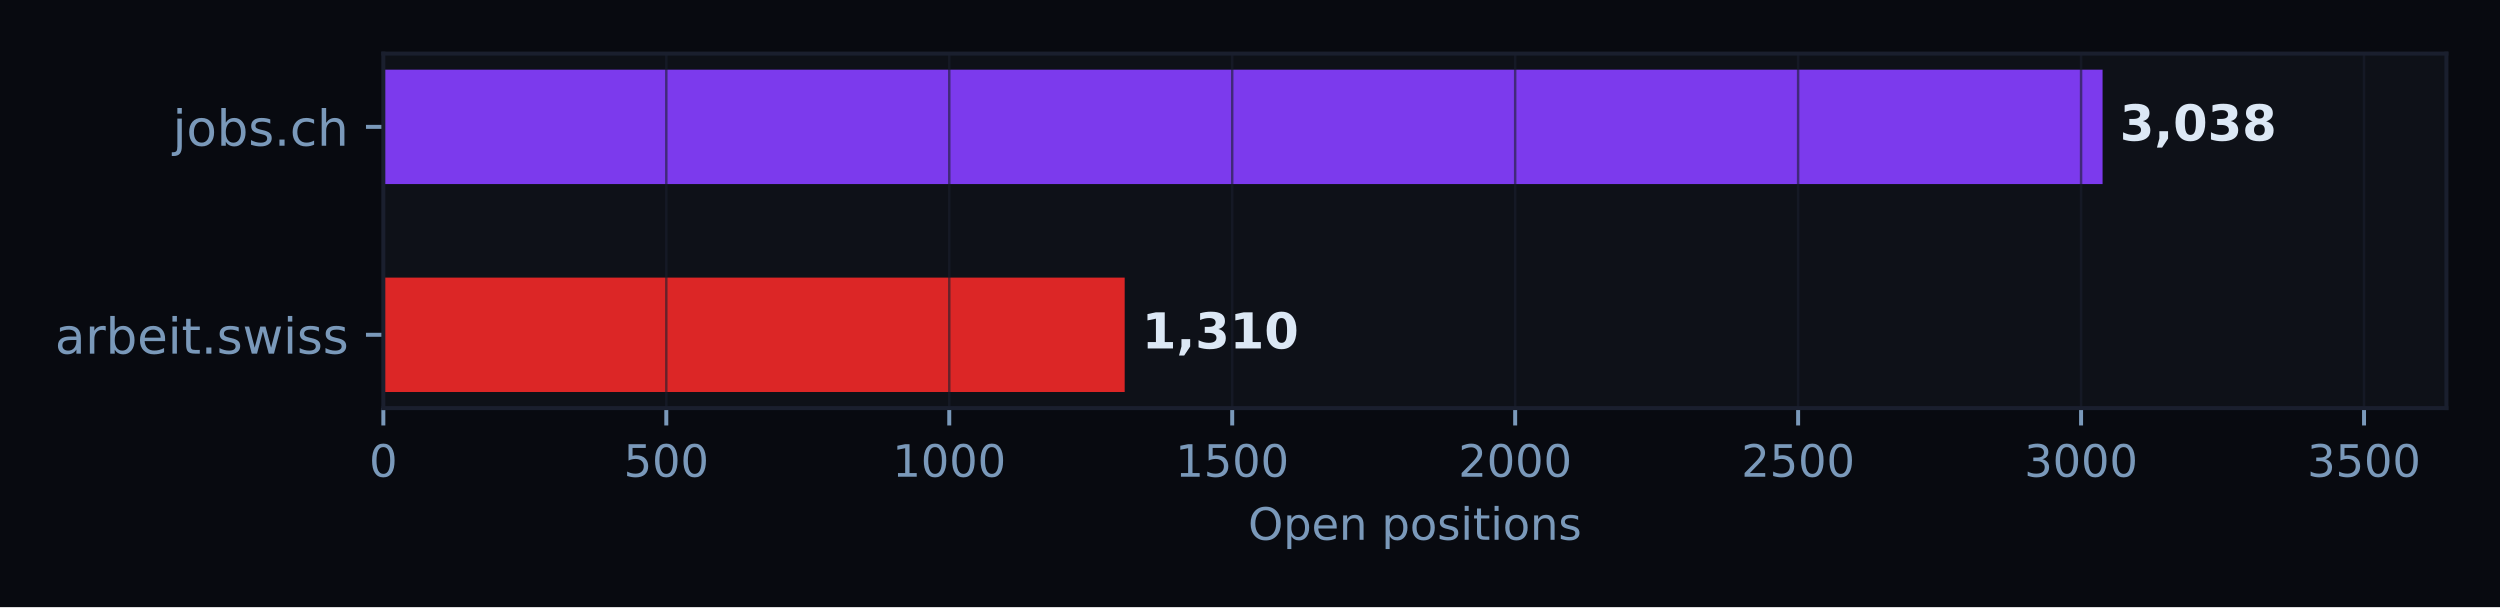
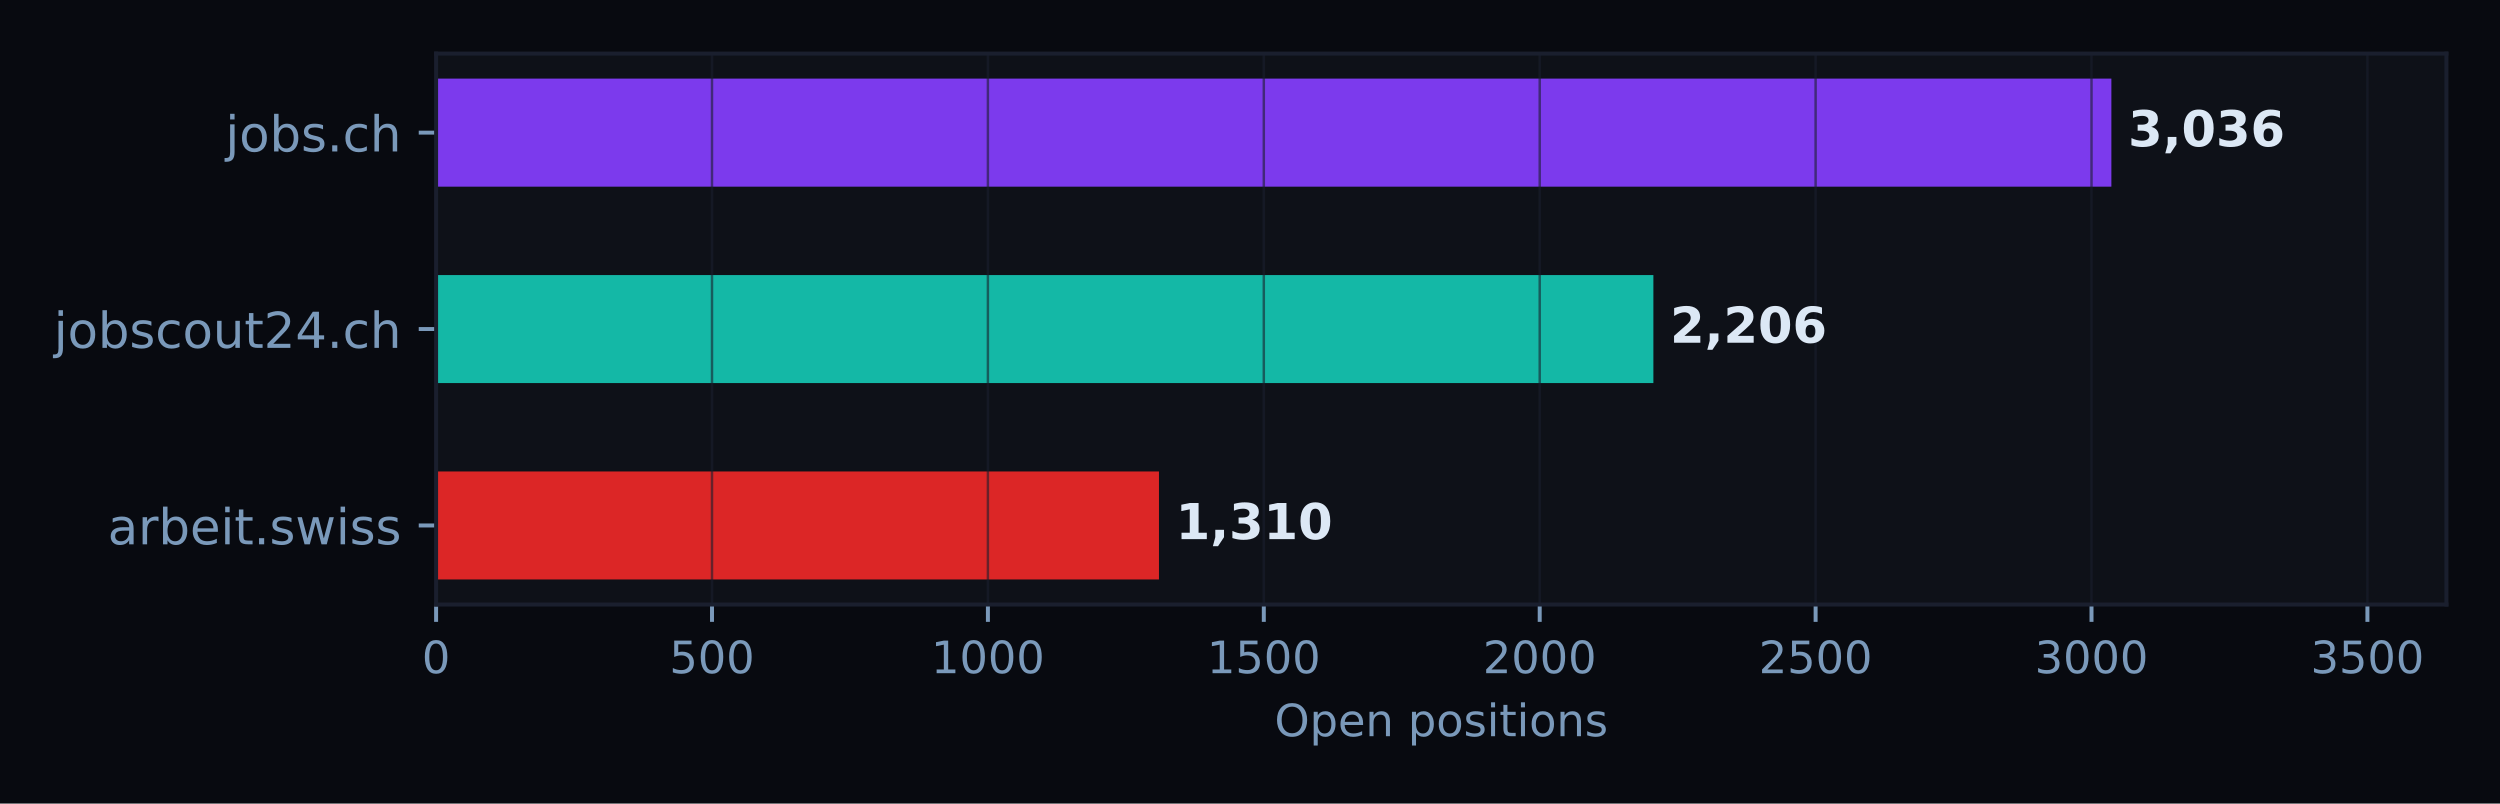
- <svg xmlns="http://www.w3.org/2000/svg" xmlns:xlink="http://www.w3.org/1999/xlink" width="504pt" height="122.4pt" viewBox="0 0 504 122.4" version="1.1">
+ <svg xmlns="http://www.w3.org/2000/svg" xmlns:xlink="http://www.w3.org/1999/xlink" width="504pt" height="162pt" viewBox="0 0 504 162" version="1.1">
  <defs>
    <style type="text/css">*{stroke-linejoin: round; stroke-linecap: butt}</style>
  </defs>
  <g id="figure_1">
    <g id="patch_1">
-       <path d="M 0 122.4  L 504 122.4  L 504 0  L 0 0  z " style="fill: #080a10" />
+       <path d="M 0 162  L 504 162  L 504 0  L 0 0  z " style="fill: #080a10" />
    </g>
    <g id="axes_1">
      <g id="patch_2">
-         <path d="M 77.282 82.273  L 493.2 82.273  L 493.2 10.8  L 77.282 10.8  z " style="fill: #0e1118" />
+         <path d="M 87.918 121.873  L 493.2 121.873  L 493.2 10.8  L 87.918 10.8  z " style="fill: #0e1118" />
      </g>
      <g id="patch_3">
-         <path d="M 77.282 14.049  L 423.88 14.049  L 423.88 37.104  L 77.282 37.104  z " clip-path="url(#p958b3eb272)" style="fill: #7c3aed" />
+         <path d="M 87.918 15.849  L 425.653 15.849  L 425.653 37.628  L 87.918 37.628  z " clip-path="url(#pe635985601)" style="fill: #7c3aed" />
      </g>
      <g id="patch_4">
-         <path d="M 77.282 55.968  L 226.737 55.968  L 226.737 79.024  L 77.282 79.024  z " clip-path="url(#p958b3eb272)" style="fill: #dc2626" />
+         <path d="M 87.918 55.447  L 333.321 55.447  L 333.321 77.226  L 87.918 77.226  z " clip-path="url(#pe635985601)" style="fill: #14b8a6" />
+       </g>
+       <g id="patch_5">
+         <path d="M 87.918 95.045  L 233.647 95.045  L 233.647 116.824  L 87.918 116.824  z " clip-path="url(#pe635985601)" style="fill: #dc2626" />
      </g>
      <g id="matplotlib.axis_1">
        <g id="xtick_1">
          <g id="line2d_1">
-             <path d="M 77.282 82.273  L 77.282 10.8  " clip-path="url(#p958b3eb272)" style="fill: none; stroke: #1a1f2e; stroke-opacity: 0.6; stroke-width: 0.5; stroke-linecap: square" />
+             <path d="M 87.918 121.873  L 87.918 10.8  " clip-path="url(#pe635985601)" style="fill: none; stroke: #1a1f2e; stroke-opacity: 0.6; stroke-width: 0.5; stroke-linecap: square" />
          </g>
          <g id="line2d_2">
            <defs>
              <path id="mff3be124f5" d="M 0 0  L 0 3.5  " style="stroke: #7a99ba; stroke-width: 0.8" />
            </defs>
            <g>
-               <use xlink:href="#mff3be124f5" x="77.282" y="82.273" style="fill: #7a99ba; stroke: #7a99ba; stroke-width: 0.8" />
+               <use xlink:href="#mff3be124f5" x="87.918" y="121.873" style="fill: #7a99ba; stroke: #7a99ba; stroke-width: 0.8" />
            </g>
          </g>
          <g id="text_1">
-             <g style="fill: #7a99ba" transform="translate(74.41869 96.11132) scale(0.09 -0.09)">
+             <g style="fill: #7a99ba" transform="translate(85.05506 135.7113) scale(0.09 -0.09)">
              <defs>
                <path id="DejaVuSans-30" d="M 2034 4250  Q 1547 4250 1301 3770  Q 1056 3291 1056 2328  Q 1056 1369 1301 889  Q 1547 409 2034 409  Q 2525 409 2770 889  Q 3016 1369 3016 2328  Q 3016 3291 2770 3770  Q 2525 4250 2034 4250  z M 2034 4750  Q 2819 4750 3233 4129  Q 3647 3509 3647 2328  Q 3647 1150 3233 529  Q 2819 -91 2034 -91  Q 1250 -91 836 529  Q 422 1150 422 2328  Q 422 3509 836 4129  Q 1250 4750 2034 4750  z " transform="scale(0.015625)" />
              </defs>
              <use xlink:href="#DejaVuSans-30" />
            </g>
          </g>
        </g>
        <g id="xtick_2">
          <g id="line2d_3">
-             <path d="M 134.326 82.273  L 134.326 10.8  " clip-path="url(#p958b3eb272)" style="fill: none; stroke: #1a1f2e; stroke-opacity: 0.6; stroke-width: 0.5; stroke-linecap: square" />
+             <path d="M 143.54 121.873  L 143.54 10.8  " clip-path="url(#pe635985601)" style="fill: none; stroke: #1a1f2e; stroke-opacity: 0.6; stroke-width: 0.5; stroke-linecap: square" />
          </g>
          <g id="line2d_4">
            <g>
-               <use xlink:href="#mff3be124f5" x="134.326" y="82.273" style="fill: #7a99ba; stroke: #7a99ba; stroke-width: 0.8" />
+               <use xlink:href="#mff3be124f5" x="143.54" y="121.873" style="fill: #7a99ba; stroke: #7a99ba; stroke-width: 0.8" />
            </g>
          </g>
          <g id="text_2">
-             <g style="fill: #7a99ba" transform="translate(125.7363 96.11132) scale(0.09 -0.09)">
+             <g style="fill: #7a99ba" transform="translate(134.9505 135.7113) scale(0.09 -0.09)">
              <defs>
                <path id="DejaVuSans-35" d="M 691 4666  L 3169 4666  L 3169 4134  L 1269 4134  L 1269 2991  Q 1406 3038 1543 3061  Q 1681 3084 1819 3084  Q 2600 3084 3056 2656  Q 3513 2228 3513 1497  Q 3513 744 3044 326  Q 2575 -91 1722 -91  Q 1428 -91 1123 -41  Q 819 9 494 109  L 494 744  Q 775 591 1075 516  Q 1375 441 1709 441  Q 2250 441 2565 725  Q 2881 1009 2881 1497  Q 2881 1984 2565 2268  Q 2250 2553 1709 2553  Q 1456 2553 1204 2497  Q 953 2441 691 2322  L 691 4666  z " transform="scale(0.015625)" />
              </defs>
              <use xlink:href="#DejaVuSans-35" />
              <use xlink:href="#DejaVuSans-30" x="63.623" />
              <use xlink:href="#DejaVuSans-30" x="127.246" />
            </g>
          </g>
        </g>
        <g id="xtick_3">
          <g id="line2d_5">
-             <path d="M 191.37 82.273  L 191.37 10.8  " clip-path="url(#p958b3eb272)" style="fill: none; stroke: #1a1f2e; stroke-opacity: 0.6; stroke-width: 0.5; stroke-linecap: square" />
+             <path d="M 199.162 121.873  L 199.162 10.8  " clip-path="url(#pe635985601)" style="fill: none; stroke: #1a1f2e; stroke-opacity: 0.6; stroke-width: 0.5; stroke-linecap: square" />
          </g>
          <g id="line2d_6">
            <g>
-               <use xlink:href="#mff3be124f5" x="191.37" y="82.273" style="fill: #7a99ba; stroke: #7a99ba; stroke-width: 0.8" />
+               <use xlink:href="#mff3be124f5" x="199.162" y="121.873" style="fill: #7a99ba; stroke: #7a99ba; stroke-width: 0.8" />
            </g>
          </g>
          <g id="text_3">
-             <g style="fill: #7a99ba" transform="translate(179.917 96.11132) scale(0.09 -0.09)">
+             <g style="fill: #7a99ba" transform="translate(187.709 135.7113) scale(0.09 -0.09)">
              <defs>
                <path id="DejaVuSans-31" d="M 794 531  L 1825 531  L 1825 4091  L 703 3866  L 703 4441  L 1819 4666  L 2450 4666  L 2450 531  L 3481 531  L 3481 0  L 794 0  L 794 531  z " transform="scale(0.015625)" />
              </defs>
              <use xlink:href="#DejaVuSans-31" />
              <use xlink:href="#DejaVuSans-30" x="63.623" />
              <use xlink:href="#DejaVuSans-30" x="127.246" />
              <use xlink:href="#DejaVuSans-30" x="190.869" />
            </g>
          </g>
        </g>
        <g id="xtick_4">
          <g id="line2d_7">
-             <path d="M 248.413 82.273  L 248.413 10.8  " clip-path="url(#p958b3eb272)" style="fill: none; stroke: #1a1f2e; stroke-opacity: 0.6; stroke-width: 0.5; stroke-linecap: square" />
+             <path d="M 254.783 121.873  L 254.783 10.8  " clip-path="url(#pe635985601)" style="fill: none; stroke: #1a1f2e; stroke-opacity: 0.6; stroke-width: 0.5; stroke-linecap: square" />
          </g>
          <g id="line2d_8">
            <g>
-               <use xlink:href="#mff3be124f5" x="248.413" y="82.273" style="fill: #7a99ba; stroke: #7a99ba; stroke-width: 0.8" />
+               <use xlink:href="#mff3be124f5" x="254.783" y="121.873" style="fill: #7a99ba; stroke: #7a99ba; stroke-width: 0.8" />
            </g>
          </g>
          <g id="text_4">
-             <g style="fill: #7a99ba" transform="translate(236.9609 96.11132) scale(0.09 -0.09)">
+             <g style="fill: #7a99ba" transform="translate(243.3307 135.7113) scale(0.09 -0.09)">
              <use xlink:href="#DejaVuSans-31" />
              <use xlink:href="#DejaVuSans-35" x="63.623" />
              <use xlink:href="#DejaVuSans-30" x="127.246" />
              <use xlink:href="#DejaVuSans-30" x="190.869" />
            </g>
          </g>
        </g>
        <g id="xtick_5">
          <g id="line2d_9">
-             <path d="M 305.457 82.273  L 305.457 10.8  " clip-path="url(#p958b3eb272)" style="fill: none; stroke: #1a1f2e; stroke-opacity: 0.6; stroke-width: 0.5; stroke-linecap: square" />
+             <path d="M 310.405 121.873  L 310.405 10.8  " clip-path="url(#pe635985601)" style="fill: none; stroke: #1a1f2e; stroke-opacity: 0.6; stroke-width: 0.5; stroke-linecap: square" />
          </g>
          <g id="line2d_10">
            <g>
-               <use xlink:href="#mff3be124f5" x="305.457" y="82.273" style="fill: #7a99ba; stroke: #7a99ba; stroke-width: 0.8" />
+               <use xlink:href="#mff3be124f5" x="310.405" y="121.873" style="fill: #7a99ba; stroke: #7a99ba; stroke-width: 0.8" />
            </g>
          </g>
          <g id="text_5">
-             <g style="fill: #7a99ba" transform="translate(294.0048 96.11132) scale(0.09 -0.09)">
+             <g style="fill: #7a99ba" transform="translate(298.9524 135.7113) scale(0.09 -0.09)">
              <defs>
                <path id="DejaVuSans-32" d="M 1228 531  L 3431 531  L 3431 0  L 469 0  L 469 531  Q 828 903 1448 1529  Q 2069 2156 2228 2338  Q 2531 2678 2651 2914  Q 2772 3150 2772 3378  Q 2772 3750 2511 3984  Q 2250 4219 1831 4219  Q 1534 4219 1204 4116  Q 875 4013 500 3803  L 500 4441  Q 881 4594 1212 4672  Q 1544 4750 1819 4750  Q 2544 4750 2975 4387  Q 3406 4025 3406 3419  Q 3406 3131 3298 2873  Q 3191 2616 2906 2266  Q 2828 2175 2409 1742  Q 1991 1309 1228 531  z " transform="scale(0.015625)" />
              </defs>
              <use xlink:href="#DejaVuSans-32" />
              <use xlink:href="#DejaVuSans-30" x="63.623" />
              <use xlink:href="#DejaVuSans-30" x="127.246" />
              <use xlink:href="#DejaVuSans-30" x="190.869" />
            </g>
          </g>
        </g>
        <g id="xtick_6">
          <g id="line2d_11">
-             <path d="M 362.501 82.273  L 362.501 10.8  " clip-path="url(#p958b3eb272)" style="fill: none; stroke: #1a1f2e; stroke-opacity: 0.6; stroke-width: 0.5; stroke-linecap: square" />
+             <path d="M 366.027 121.873  L 366.027 10.8  " clip-path="url(#pe635985601)" style="fill: none; stroke: #1a1f2e; stroke-opacity: 0.6; stroke-width: 0.5; stroke-linecap: square" />
          </g>
          <g id="line2d_12">
            <g>
-               <use xlink:href="#mff3be124f5" x="362.501" y="82.273" style="fill: #7a99ba; stroke: #7a99ba; stroke-width: 0.8" />
+               <use xlink:href="#mff3be124f5" x="366.027" y="121.873" style="fill: #7a99ba; stroke: #7a99ba; stroke-width: 0.8" />
            </g>
          </g>
          <g id="text_6">
-             <g style="fill: #7a99ba" transform="translate(351.0486 96.11132) scale(0.09 -0.09)">
+             <g style="fill: #7a99ba" transform="translate(354.5741 135.7113) scale(0.09 -0.09)">
              <use xlink:href="#DejaVuSans-32" />
              <use xlink:href="#DejaVuSans-35" x="63.623" />
              <use xlink:href="#DejaVuSans-30" x="127.246" />
              <use xlink:href="#DejaVuSans-30" x="190.869" />
            </g>
          </g>
        </g>
        <g id="xtick_7">
          <g id="line2d_13">
-             <path d="M 419.545 82.273  L 419.545 10.8  " clip-path="url(#p958b3eb272)" style="fill: none; stroke: #1a1f2e; stroke-opacity: 0.6; stroke-width: 0.5; stroke-linecap: square" />
+             <path d="M 421.648 121.873  L 421.648 10.8  " clip-path="url(#pe635985601)" style="fill: none; stroke: #1a1f2e; stroke-opacity: 0.6; stroke-width: 0.5; stroke-linecap: square" />
          </g>
          <g id="line2d_14">
            <g>
-               <use xlink:href="#mff3be124f5" x="419.545" y="82.273" style="fill: #7a99ba; stroke: #7a99ba; stroke-width: 0.8" />
+               <use xlink:href="#mff3be124f5" x="421.648" y="121.873" style="fill: #7a99ba; stroke: #7a99ba; stroke-width: 0.8" />
            </g>
          </g>
          <g id="text_7">
-             <g style="fill: #7a99ba" transform="translate(408.0925 96.11132) scale(0.09 -0.09)">
+             <g style="fill: #7a99ba" transform="translate(410.1958 135.7113) scale(0.09 -0.09)">
              <defs>
                <path id="DejaVuSans-33" d="M 2597 2516  Q 3050 2419 3304 2112  Q 3559 1806 3559 1356  Q 3559 666 3084 287  Q 2609 -91 1734 -91  Q 1441 -91 1130 -33  Q 819 25 488 141  L 488 750  Q 750 597 1062 519  Q 1375 441 1716 441  Q 2309 441 2620 675  Q 2931 909 2931 1356  Q 2931 1769 2642 2001  Q 2353 2234 1838 2234  L 1294 2234  L 1294 2753  L 1863 2753  Q 2328 2753 2575 2939  Q 2822 3125 2822 3475  Q 2822 3834 2567 4026  Q 2313 4219 1838 4219  Q 1578 4219 1281 4162  Q 984 4106 628 3988  L 628 4550  Q 988 4650 1302 4700  Q 1616 4750 1894 4750  Q 2613 4750 3031 4423  Q 3450 4097 3450 3541  Q 3450 3153 3228 2886  Q 3006 2619 2597 2516  z " transform="scale(0.015625)" />
              </defs>
              <use xlink:href="#DejaVuSans-33" />
              <use xlink:href="#DejaVuSans-30" x="63.623" />
              <use xlink:href="#DejaVuSans-30" x="127.246" />
              <use xlink:href="#DejaVuSans-30" x="190.869" />
            </g>
          </g>
        </g>
        <g id="xtick_8">
          <g id="line2d_15">
-             <path d="M 476.589 82.273  L 476.589 10.8  " clip-path="url(#p958b3eb272)" style="fill: none; stroke: #1a1f2e; stroke-opacity: 0.6; stroke-width: 0.5; stroke-linecap: square" />
+             <path d="M 477.27 121.873  L 477.27 10.8  " clip-path="url(#pe635985601)" style="fill: none; stroke: #1a1f2e; stroke-opacity: 0.6; stroke-width: 0.5; stroke-linecap: square" />
          </g>
          <g id="line2d_16">
            <g>
-               <use xlink:href="#mff3be124f5" x="476.589" y="82.273" style="fill: #7a99ba; stroke: #7a99ba; stroke-width: 0.8" />
+               <use xlink:href="#mff3be124f5" x="477.27" y="121.873" style="fill: #7a99ba; stroke: #7a99ba; stroke-width: 0.8" />
            </g>
          </g>
          <g id="text_8">
-             <g style="fill: #7a99ba" transform="translate(465.1363 96.11132) scale(0.09 -0.09)">
+             <g style="fill: #7a99ba" transform="translate(465.8175 135.7113) scale(0.09 -0.09)">
              <use xlink:href="#DejaVuSans-33" />
              <use xlink:href="#DejaVuSans-35" x="63.623" />
              <use xlink:href="#DejaVuSans-30" x="127.246" />
              <use xlink:href="#DejaVuSans-30" x="190.869" />
            </g>
          </g>
        </g>
        <g id="text_9">
-           <g style="fill: #7a99ba" transform="translate(251.6224 108.8216) scale(0.09 -0.09)">
+           <g style="fill: #7a99ba" transform="translate(256.9406 148.4216) scale(0.09 -0.09)">
            <defs>
              <path id="DejaVuSans-4f" d="M 2522 4238  Q 1834 4238 1429 3725  Q 1025 3213 1025 2328  Q 1025 1447 1429 934  Q 1834 422 2522 422  Q 3209 422 3611 934  Q 4013 1447 4013 2328  Q 4013 3213 3611 3725  Q 3209 4238 2522 4238  z M 2522 4750  Q 3503 4750 4090 4092  Q 4678 3434 4678 2328  Q 4678 1225 4090 567  Q 3503 -91 2522 -91  Q 1538 -91 948 565  Q 359 1222 359 2328  Q 359 3434 948 4092  Q 1538 4750 2522 4750  z " transform="scale(0.015625)" />
              <path id="DejaVuSans-70" d="M 1159 525  L 1159 -1331  L 581 -1331  L 581 3500  L 1159 3500  L 1159 2969  Q 1341 3281 1617 3432  Q 1894 3584 2278 3584  Q 2916 3584 3314 3078  Q 3713 2572 3713 1747  Q 3713 922 3314 415  Q 2916 -91 2278 -91  Q 1894 -91 1617 61  Q 1341 213 1159 525  z M 3116 1747  Q 3116 2381 2855 2742  Q 2594 3103 2138 3103  Q 1681 3103 1420 2742  Q 1159 2381 1159 1747  Q 1159 1113 1420 752  Q 1681 391 2138 391  Q 2594 391 2855 752  Q 3116 1113 3116 1747  z " transform="scale(0.015625)" />
              <path id="DejaVuSans-65" d="M 3597 1894  L 3597 1613  L 953 1613  Q 991 1019 1311 708  Q 1631 397 2203 397  Q 2534 397 2845 478  Q 3156 559 3463 722  L 3463 178  Q 3153 47 2828 -22  Q 2503 -91 2169 -91  Q 1331 -91 842 396  Q 353 884 353 1716  Q 353 2575 817 3079  Q 1281 3584 2069 3584  Q 2775 3584 3186 3129  Q 3597 2675 3597 1894  z M 3022 2063  Q 3016 2534 2758 2815  Q 2500 3097 2075 3097  Q 1594 3097 1305 2825  Q 1016 2553 972 2059  L 3022 2063  z " transform="scale(0.015625)" />
              <path id="DejaVuSans-6e" d="M 3513 2113  L 3513 0  L 2938 0  L 2938 2094  Q 2938 2591 2744 2837  Q 2550 3084 2163 3084  Q 1697 3084 1428 2787  Q 1159 2491 1159 1978  L 1159 0  L 581 0  L 581 3500  L 1159 3500  L 1159 2956  Q 1366 3272 1645 3428  Q 1925 3584 2291 3584  Q 2894 3584 3203 3211  Q 3513 2838 3513 2113  z " transform="scale(0.015625)" />
              <path id="DejaVuSans-20" transform="scale(0.015625)" />
              <path id="DejaVuSans-6f" d="M 1959 3097  Q 1497 3097 1228 2736  Q 959 2375 959 1747  Q 959 1119 1226 758  Q 1494 397 1959 397  Q 2419 397 2687 759  Q 2956 1122 2956 1747  Q 2956 2369 2687 2733  Q 2419 3097 1959 3097  z M 1959 3584  Q 2709 3584 3137 3096  Q 3566 2609 3566 1747  Q 3566 888 3137 398  Q 2709 -91 1959 -91  Q 1206 -91 779 398  Q 353 888 353 1747  Q 353 2609 779 3096  Q 1206 3584 1959 3584  z " transform="scale(0.015625)" />
              <path id="DejaVuSans-73" d="M 2834 3397  L 2834 2853  Q 2591 2978 2328 3040  Q 2066 3103 1784 3103  Q 1356 3103 1142 2972  Q 928 2841 928 2578  Q 928 2378 1081 2264  Q 1234 2150 1697 2047  L 1894 2003  Q 2506 1872 2764 1633  Q 3022 1394 3022 966  Q 3022 478 2636 193  Q 2250 -91 1575 -91  Q 1294 -91 989 -36  Q 684 19 347 128  L 347 722  Q 666 556 975 473  Q 1284 391 1588 391  Q 1994 391 2212 530  Q 2431 669 2431 922  Q 2431 1156 2273 1281  Q 2116 1406 1581 1522  L 1381 1569  Q 847 1681 609 1914  Q 372 2147 372 2553  Q 372 3047 722 3315  Q 1072 3584 1716 3584  Q 2034 3584 2315 3537  Q 2597 3491 2834 3397  z " transform="scale(0.015625)" />
              <path id="DejaVuSans-69" d="M 603 3500  L 1178 3500  L 1178 0  L 603 0  L 603 3500  z M 603 4863  L 1178 4863  L 1178 4134  L 603 4134  L 603 4863  z " transform="scale(0.015625)" />
              <path id="DejaVuSans-74" d="M 1172 4494  L 1172 3500  L 2356 3500  L 2356 3053  L 1172 3053  L 1172 1153  Q 1172 725 1289 603  Q 1406 481 1766 481  L 2356 481  L 2356 0  L 1766 0  Q 1100 0 847 248  Q 594 497 594 1153  L 594 3053  L 172 3053  L 172 3500  L 594 3500  L 594 4494  L 1172 4494  z " transform="scale(0.015625)" />
            </defs>
            <use xlink:href="#DejaVuSans-4f" />
            <use xlink:href="#DejaVuSans-70" x="78.711" />
            <use xlink:href="#DejaVuSans-65" x="142.188" />
            <use xlink:href="#DejaVuSans-6e" x="203.711" />
            <use xlink:href="#DejaVuSans-20" x="267.09" />
            <use xlink:href="#DejaVuSans-70" x="298.877" />
            <use xlink:href="#DejaVuSans-6f" x="362.354" />
            <use xlink:href="#DejaVuSans-73" x="423.535" />
            <use xlink:href="#DejaVuSans-69" x="475.635" />
            <use xlink:href="#DejaVuSans-74" x="503.418" />
            <use xlink:href="#DejaVuSans-69" x="542.627" />
            <use xlink:href="#DejaVuSans-6f" x="570.41" />
            <use xlink:href="#DejaVuSans-6e" x="631.592" />
            <use xlink:href="#DejaVuSans-73" x="694.971" />
          </g>
        </g>
      </g>
      <g id="matplotlib.axis_2">
        <g id="ytick_1">
          <g id="line2d_17">
            <defs>
              <path id="mdf66c61492" d="M 0 0  L -3.5 0  " style="stroke: #7a99ba; stroke-width: 0.8" />
            </defs>
            <g>
-               <use xlink:href="#mdf66c61492" x="77.282" y="25.577" style="fill: #7a99ba; stroke: #7a99ba; stroke-width: 0.8" />
+               <use xlink:href="#mdf66c61492" x="87.918" y="26.738" style="fill: #7a99ba; stroke: #7a99ba; stroke-width: 0.8" />
            </g>
          </g>
          <g id="text_10">
-             <g style="fill: #7a99ba" transform="translate(34.81307 29.37584) scale(0.1 -0.1)">
+             <g style="fill: #7a99ba" transform="translate(45.44943 30.53746) scale(0.1 -0.1)">
              <defs>
                <path id="DejaVuSans-6a" d="M 603 3500  L 1178 3500  L 1178 -63  Q 1178 -731 923 -1031  Q 669 -1331 103 -1331  L -116 -1331  L -116 -844  L 38 -844  Q 366 -844 484 -692  Q 603 -541 603 -63  L 603 3500  z M 603 4863  L 1178 4863  L 1178 4134  L 603 4134  L 603 4863  z " transform="scale(0.015625)" />
                <path id="DejaVuSans-62" d="M 3116 1747  Q 3116 2381 2855 2742  Q 2594 3103 2138 3103  Q 1681 3103 1420 2742  Q 1159 2381 1159 1747  Q 1159 1113 1420 752  Q 1681 391 2138 391  Q 2594 391 2855 752  Q 3116 1113 3116 1747  z M 1159 2969  Q 1341 3281 1617 3432  Q 1894 3584 2278 3584  Q 2916 3584 3314 3078  Q 3713 2572 3713 1747  Q 3713 922 3314 415  Q 2916 -91 2278 -91  Q 1894 -91 1617 61  Q 1341 213 1159 525  L 1159 0  L 581 0  L 581 4863  L 1159 4863  L 1159 2969  z " transform="scale(0.015625)" />
                <path id="DejaVuSans-2e" d="M 684 794  L 1344 794  L 1344 0  L 684 0  L 684 794  z " transform="scale(0.015625)" />
                <path id="DejaVuSans-63" d="M 3122 3366  L 3122 2828  Q 2878 2963 2633 3030  Q 2388 3097 2138 3097  Q 1578 3097 1268 2742  Q 959 2388 959 1747  Q 959 1106 1268 751  Q 1578 397 2138 397  Q 2388 397 2633 464  Q 2878 531 3122 666  L 3122 134  Q 2881 22 2623 -34  Q 2366 -91 2075 -91  Q 1284 -91 818 406  Q 353 903 353 1747  Q 353 2603 823 3093  Q 1294 3584 2113 3584  Q 2378 3584 2631 3529  Q 2884 3475 3122 3366  z " transform="scale(0.015625)" />
                <path id="DejaVuSans-68" d="M 3513 2113  L 3513 0  L 2938 0  L 2938 2094  Q 2938 2591 2744 2837  Q 2550 3084 2163 3084  Q 1697 3084 1428 2787  Q 1159 2491 1159 1978  L 1159 0  L 581 0  L 581 4863  L 1159 4863  L 1159 2956  Q 1366 3272 1645 3428  Q 1925 3584 2291 3584  Q 2894 3584 3203 3211  Q 3513 2838 3513 2113  z " transform="scale(0.015625)" />
              </defs>
              <use xlink:href="#DejaVuSans-6a" />
              <use xlink:href="#DejaVuSans-6f" x="27.783" />
              <use xlink:href="#DejaVuSans-62" x="88.965" />
              <use xlink:href="#DejaVuSans-73" x="152.441" />
              <use xlink:href="#DejaVuSans-2e" x="204.541" />
              <use xlink:href="#DejaVuSans-63" x="236.328" />
              <use xlink:href="#DejaVuSans-68" x="291.309" />
            </g>
          </g>
        </g>
        <g id="ytick_2">
          <g id="line2d_18">
            <g>
-               <use xlink:href="#mdf66c61492" x="77.282" y="67.496" style="fill: #7a99ba; stroke: #7a99ba; stroke-width: 0.8" />
+               <use xlink:href="#mdf66c61492" x="87.918" y="66.336" style="fill: #7a99ba; stroke: #7a99ba; stroke-width: 0.8" />
            </g>
          </g>
          <g id="text_11">
-             <g style="fill: #7a99ba" transform="translate(11.08026 71.29533) scale(0.1 -0.1)">
+             <g style="fill: #7a99ba" transform="translate(10.84943 70.13558) scale(0.1 -0.1)">
+               <defs>
+                 <path id="DejaVuSans-75" d="M 544 1381  L 544 3500  L 1119 3500  L 1119 1403  Q 1119 906 1312 657  Q 1506 409 1894 409  Q 2359 409 2629 706  Q 2900 1003 2900 1516  L 2900 3500  L 3475 3500  L 3475 0  L 2900 0  L 2900 538  Q 2691 219 2414 64  Q 2138 -91 1772 -91  Q 1169 -91 856 284  Q 544 659 544 1381  z M 1991 3584  L 1991 3584  z " transform="scale(0.015625)" />
+                 <path id="DejaVuSans-34" d="M 2419 4116  L 825 1625  L 2419 1625  L 2419 4116  z M 2253 4666  L 3047 4666  L 3047 1625  L 3713 1625  L 3713 1100  L 3047 1100  L 3047 0  L 2419 0  L 2419 1100  L 313 1100  L 313 1709  L 2253 4666  z " transform="scale(0.015625)" />
+               </defs>
+               <use xlink:href="#DejaVuSans-6a" />
+               <use xlink:href="#DejaVuSans-6f" x="27.783" />
+               <use xlink:href="#DejaVuSans-62" x="88.965" />
+               <use xlink:href="#DejaVuSans-73" x="152.441" />
+               <use xlink:href="#DejaVuSans-63" x="204.541" />
+               <use xlink:href="#DejaVuSans-6f" x="259.521" />
+               <use xlink:href="#DejaVuSans-75" x="320.703" />
+               <use xlink:href="#DejaVuSans-74" x="384.082" />
+               <use xlink:href="#DejaVuSans-32" x="423.291" />
+               <use xlink:href="#DejaVuSans-34" x="486.914" />
+               <use xlink:href="#DejaVuSans-2e" x="550.537" />
+               <use xlink:href="#DejaVuSans-63" x="582.324" />
+               <use xlink:href="#DejaVuSans-68" x="637.305" />
+             </g>
+           </g>
+         </g>
+         <g id="ytick_3">
+           <g id="line2d_19">
+             <g>
+               <use xlink:href="#mdf66c61492" x="87.918" y="105.934" style="fill: #7a99ba; stroke: #7a99ba; stroke-width: 0.8" />
+             </g>
+           </g>
+           <g id="text_12">
+             <g style="fill: #7a99ba" transform="translate(21.71662 109.7337) scale(0.1 -0.1)">
              <defs>
                <path id="DejaVuSans-61" d="M 2194 1759  Q 1497 1759 1228 1600  Q 959 1441 959 1056  Q 959 750 1161 570  Q 1363 391 1709 391  Q 2188 391 2477 730  Q 2766 1069 2766 1631  L 2766 1759  L 2194 1759  z M 3341 1997  L 3341 0  L 2766 0  L 2766 531  Q 2569 213 2275 61  Q 1981 -91 1556 -91  Q 1019 -91 701 211  Q 384 513 384 1019  Q 384 1609 779 1909  Q 1175 2209 1959 2209  L 2766 2209  L 2766 2266  Q 2766 2663 2505 2880  Q 2244 3097 1772 3097  Q 1472 3097 1187 3025  Q 903 2953 641 2809  L 641 3341  Q 956 3463 1253 3523  Q 1550 3584 1831 3584  Q 2591 3584 2966 3190  Q 3341 2797 3341 1997  z " transform="scale(0.015625)" />
                <path id="DejaVuSans-72" d="M 2631 2963  Q 2534 3019 2420 3045  Q 2306 3072 2169 3072  Q 1681 3072 1420 2755  Q 1159 2438 1159 1844  L 1159 0  L 581 0  L 581 3500  L 1159 3500  L 1159 2956  Q 1341 3275 1631 3429  Q 1922 3584 2338 3584  Q 2397 3584 2469 3576  Q 2541 3569 2628 3553  L 2631 2963  z " transform="scale(0.015625)" />
                <path id="DejaVuSans-77" d="M 269 3500  L 844 3500  L 1563 769  L 2278 3500  L 2956 3500  L 3675 769  L 4391 3500  L 4966 3500  L 4050 0  L 3372 0  L 2619 2869  L 1863 0  L 1184 0  L 269 3500  z " transform="scale(0.015625)" />
              </defs>
              <use xlink:href="#DejaVuSans-61" />
              <use xlink:href="#DejaVuSans-72" x="61.279" />
              <use xlink:href="#DejaVuSans-62" x="102.393" />
              <use xlink:href="#DejaVuSans-65" x="165.869" />
              <use xlink:href="#DejaVuSans-69" x="227.393" />
              <use xlink:href="#DejaVuSans-74" x="255.176" />
              <use xlink:href="#DejaVuSans-2e" x="294.385" />
              <use xlink:href="#DejaVuSans-73" x="326.172" />
              <use xlink:href="#DejaVuSans-77" x="378.271" />
              <use xlink:href="#DejaVuSans-69" x="460.059" />
              <use xlink:href="#DejaVuSans-73" x="487.842" />
              <use xlink:href="#DejaVuSans-73" x="539.941" />
            </g>
          </g>
        </g>
      </g>
-       <g id="patch_5">
-         <path d="M 77.282 82.273  L 77.282 10.8  " style="fill: none; stroke: #1a1f2e; stroke-width: 0.8; stroke-linejoin: miter; stroke-linecap: square" />
-       </g>
      <g id="patch_6">
-         <path d="M 493.2 82.273  L 493.2 10.8  " style="fill: none; stroke: #1a1f2e; stroke-width: 0.8; stroke-linejoin: miter; stroke-linecap: square" />
+         <path d="M 87.918 121.873  L 87.918 10.8  " style="fill: none; stroke: #1a1f2e; stroke-width: 0.8; stroke-linejoin: miter; stroke-linecap: square" />
      </g>
      <g id="patch_7">
-         <path d="M 77.282 82.273  L 493.2 82.273  " style="fill: none; stroke: #1a1f2e; stroke-width: 0.8; stroke-linejoin: miter; stroke-linecap: square" />
+         <path d="M 493.2 121.873  L 493.2 10.8  " style="fill: none; stroke: #1a1f2e; stroke-width: 0.8; stroke-linejoin: miter; stroke-linecap: square" />
      </g>
      <g id="patch_8">
-         <path d="M 77.282 10.8  L 493.2 10.8  " style="fill: none; stroke: #1a1f2e; stroke-width: 0.8; stroke-linejoin: miter; stroke-linecap: square" />
-       </g>
-       <g id="text_12">
-         <g style="fill: #dce8f5" transform="translate(427.3463 28.336) scale(0.1 -0.1)">
+         <path d="M 87.918 121.873  L 493.2 121.873  " style="fill: none; stroke: #1a1f2e; stroke-width: 0.8; stroke-linejoin: miter; stroke-linecap: square" />
+       </g>
+       <g id="patch_9">
+         <path d="M 87.918 10.8  L 493.2 10.8  " style="fill: none; stroke: #1a1f2e; stroke-width: 0.8; stroke-linejoin: miter; stroke-linecap: square" />
+       </g>
+       <g id="text_13">
+         <g style="fill: #dce8f5" transform="translate(429.0304 29.49762) scale(0.1 -0.1)">
          <defs>
            <path id="DejaVuSans-Bold-33" d="M 2981 2516  Q 3453 2394 3698 2092  Q 3944 1791 3944 1325  Q 3944 631 3412 270  Q 2881 -91 1863 -91  Q 1503 -91 1142 -33  Q 781 25 428 141  L 428 1069  Q 766 900 1098 814  Q 1431 728 1753 728  Q 2231 728 2486 893  Q 2741 1059 2741 1369  Q 2741 1688 2480 1852  Q 2219 2016 1709 2016  L 1228 2016  L 1228 2791  L 1734 2791  Q 2188 2791 2409 2933  Q 2631 3075 2631 3366  Q 2631 3634 2415 3781  Q 2200 3928 1806 3928  Q 1516 3928 1219 3862  Q 922 3797 628 3669  L 628 4550  Q 984 4650 1334 4700  Q 1684 4750 2022 4750  Q 2931 4750 3382 4451  Q 3834 4153 3834 3553  Q 3834 3144 3618 2883  Q 3403 2622 2981 2516  z " transform="scale(0.015625)" />
            <path id="DejaVuSans-Bold-2c" d="M 653 1209  L 1778 1209  L 1778 256  L 1006 -909  L 341 -909  L 653 256  L 653 1209  z " transform="scale(0.015625)" />
            <path id="DejaVuSans-Bold-30" d="M 2944 2338  Q 2944 3213 2780 3570  Q 2616 3928 2228 3928  Q 1841 3928 1675 3570  Q 1509 3213 1509 2338  Q 1509 1453 1675 1090  Q 1841 728 2228 728  Q 2613 728 2778 1090  Q 2944 1453 2944 2338  z M 4147 2328  Q 4147 1169 3647 539  Q 3147 -91 2228 -91  Q 1306 -91 806 539  Q 306 1169 306 2328  Q 306 3491 806 4120  Q 1306 4750 2228 4750  Q 3147 4750 3647 4120  Q 4147 3491 4147 2328  z " transform="scale(0.015625)" />
-             <path id="DejaVuSans-Bold-38" d="M 2228 2088  Q 1891 2088 1709 1903  Q 1528 1719 1528 1375  Q 1528 1031 1709 848  Q 1891 666 2228 666  Q 2563 666 2741 848  Q 2919 1031 2919 1375  Q 2919 1722 2741 1905  Q 2563 2088 2228 2088  z M 1350 2484  Q 925 2613 709 2878  Q 494 3144 494 3541  Q 494 4131 934 4440  Q 1375 4750 2228 4750  Q 3075 4750 3515 4442  Q 3956 4134 3956 3541  Q 3956 3144 3739 2878  Q 3522 2613 3097 2484  Q 3572 2353 3814 2058  Q 4056 1763 4056 1313  Q 4056 619 3595 264  Q 3134 -91 2228 -91  Q 1319 -91 855 264  Q 391 619 391 1313  Q 391 1763 633 2058  Q 875 2353 1350 2484  z M 1631 3419  Q 1631 3141 1786 2991  Q 1941 2841 2228 2841  Q 2509 2841 2662 2991  Q 2816 3141 2816 3419  Q 2816 3697 2662 3845  Q 2509 3994 2228 3994  Q 1941 3994 1786 3844  Q 1631 3694 1631 3419  z " transform="scale(0.015625)" />
+             <path id="DejaVuSans-Bold-36" d="M 2316 2303  Q 2000 2303 1842 2098  Q 1684 1894 1684 1484  Q 1684 1075 1842 870  Q 2000 666 2316 666  Q 2634 666 2792 870  Q 2950 1075 2950 1484  Q 2950 1894 2792 2098  Q 2634 2303 2316 2303  z M 3803 4544  L 3803 3681  Q 3506 3822 3243 3889  Q 2981 3956 2731 3956  Q 2194 3956 1894 3657  Q 1594 3359 1544 2772  Q 1750 2925 1990 3001  Q 2231 3078 2516 3078  Q 3231 3078 3670 2659  Q 4109 2241 4109 1563  Q 4109 813 3618 361  Q 3128 -91 2303 -91  Q 1394 -91 895 523  Q 397 1138 397 2266  Q 397 3422 980 4083  Q 1563 4744 2578 4744  Q 2900 4744 3203 4694  Q 3506 4644 3803 4544  z " transform="scale(0.015625)" />
          </defs>
          <use xlink:href="#DejaVuSans-Bold-33" />
          <use xlink:href="#DejaVuSans-Bold-2c" x="69.58" />
          <use xlink:href="#DejaVuSans-Bold-30" x="107.568" />
          <use xlink:href="#DejaVuSans-Bold-33" x="177.148" />
-           <use xlink:href="#DejaVuSans-Bold-38" x="246.729" />
-         </g>
-       </g>
-       <g id="text_13">
-         <g style="fill: #dce8f5" transform="translate(230.2027 70.25548) scale(0.1 -0.1)">
+           <use xlink:href="#DejaVuSans-Bold-36" x="246.729" />
+         </g>
+       </g>
+       <g id="text_14">
+         <g style="fill: #dce8f5" transform="translate(336.6984 69.09574) scale(0.1 -0.1)">
+           <defs>
+             <path id="DejaVuSans-Bold-32" d="M 1844 884  L 3897 884  L 3897 0  L 506 0  L 506 884  L 2209 2388  Q 2438 2594 2547 2791  Q 2656 2988 2656 3200  Q 2656 3528 2436 3728  Q 2216 3928 1850 3928  Q 1569 3928 1234 3808  Q 900 3688 519 3450  L 519 4475  Q 925 4609 1322 4679  Q 1719 4750 2100 4750  Q 2938 4750 3402 4381  Q 3866 4013 3866 3353  Q 3866 2972 3669 2642  Q 3472 2313 2841 1759  L 1844 884  z " transform="scale(0.015625)" />
+           </defs>
+           <use xlink:href="#DejaVuSans-Bold-32" />
+           <use xlink:href="#DejaVuSans-Bold-2c" x="69.58" />
+           <use xlink:href="#DejaVuSans-Bold-32" x="107.568" />
+           <use xlink:href="#DejaVuSans-Bold-30" x="177.148" />
+           <use xlink:href="#DejaVuSans-Bold-36" x="246.729" />
+         </g>
+       </g>
+       <g id="text_15">
+         <g style="fill: #dce8f5" transform="translate(237.0243 108.6939) scale(0.1 -0.1)">
          <defs>
            <path id="DejaVuSans-Bold-31" d="M 750 831  L 1813 831  L 1813 3847  L 722 3622  L 722 4441  L 1806 4666  L 2950 4666  L 2950 831  L 4013 831  L 4013 0  L 750 0  L 750 831  z " transform="scale(0.015625)" />
          </defs>
          <use xlink:href="#DejaVuSans-Bold-31" />
          <use xlink:href="#DejaVuSans-Bold-2c" x="69.58" />
          <use xlink:href="#DejaVuSans-Bold-33" x="107.568" />
          <use xlink:href="#DejaVuSans-Bold-31" x="177.148" />
          <use xlink:href="#DejaVuSans-Bold-30" x="246.729" />
        </g>
      </g>
    </g>
  </g>
  <defs>
-     <clipPath id="p958b3eb272">
-       <rect x="77.282" y="10.8" width="415.918" height="71.473" />
+     <clipPath id="pe635985601">
+       <rect x="87.918" y="10.8" width="405.282" height="111.073" />
    </clipPath>
  </defs>
</svg>
